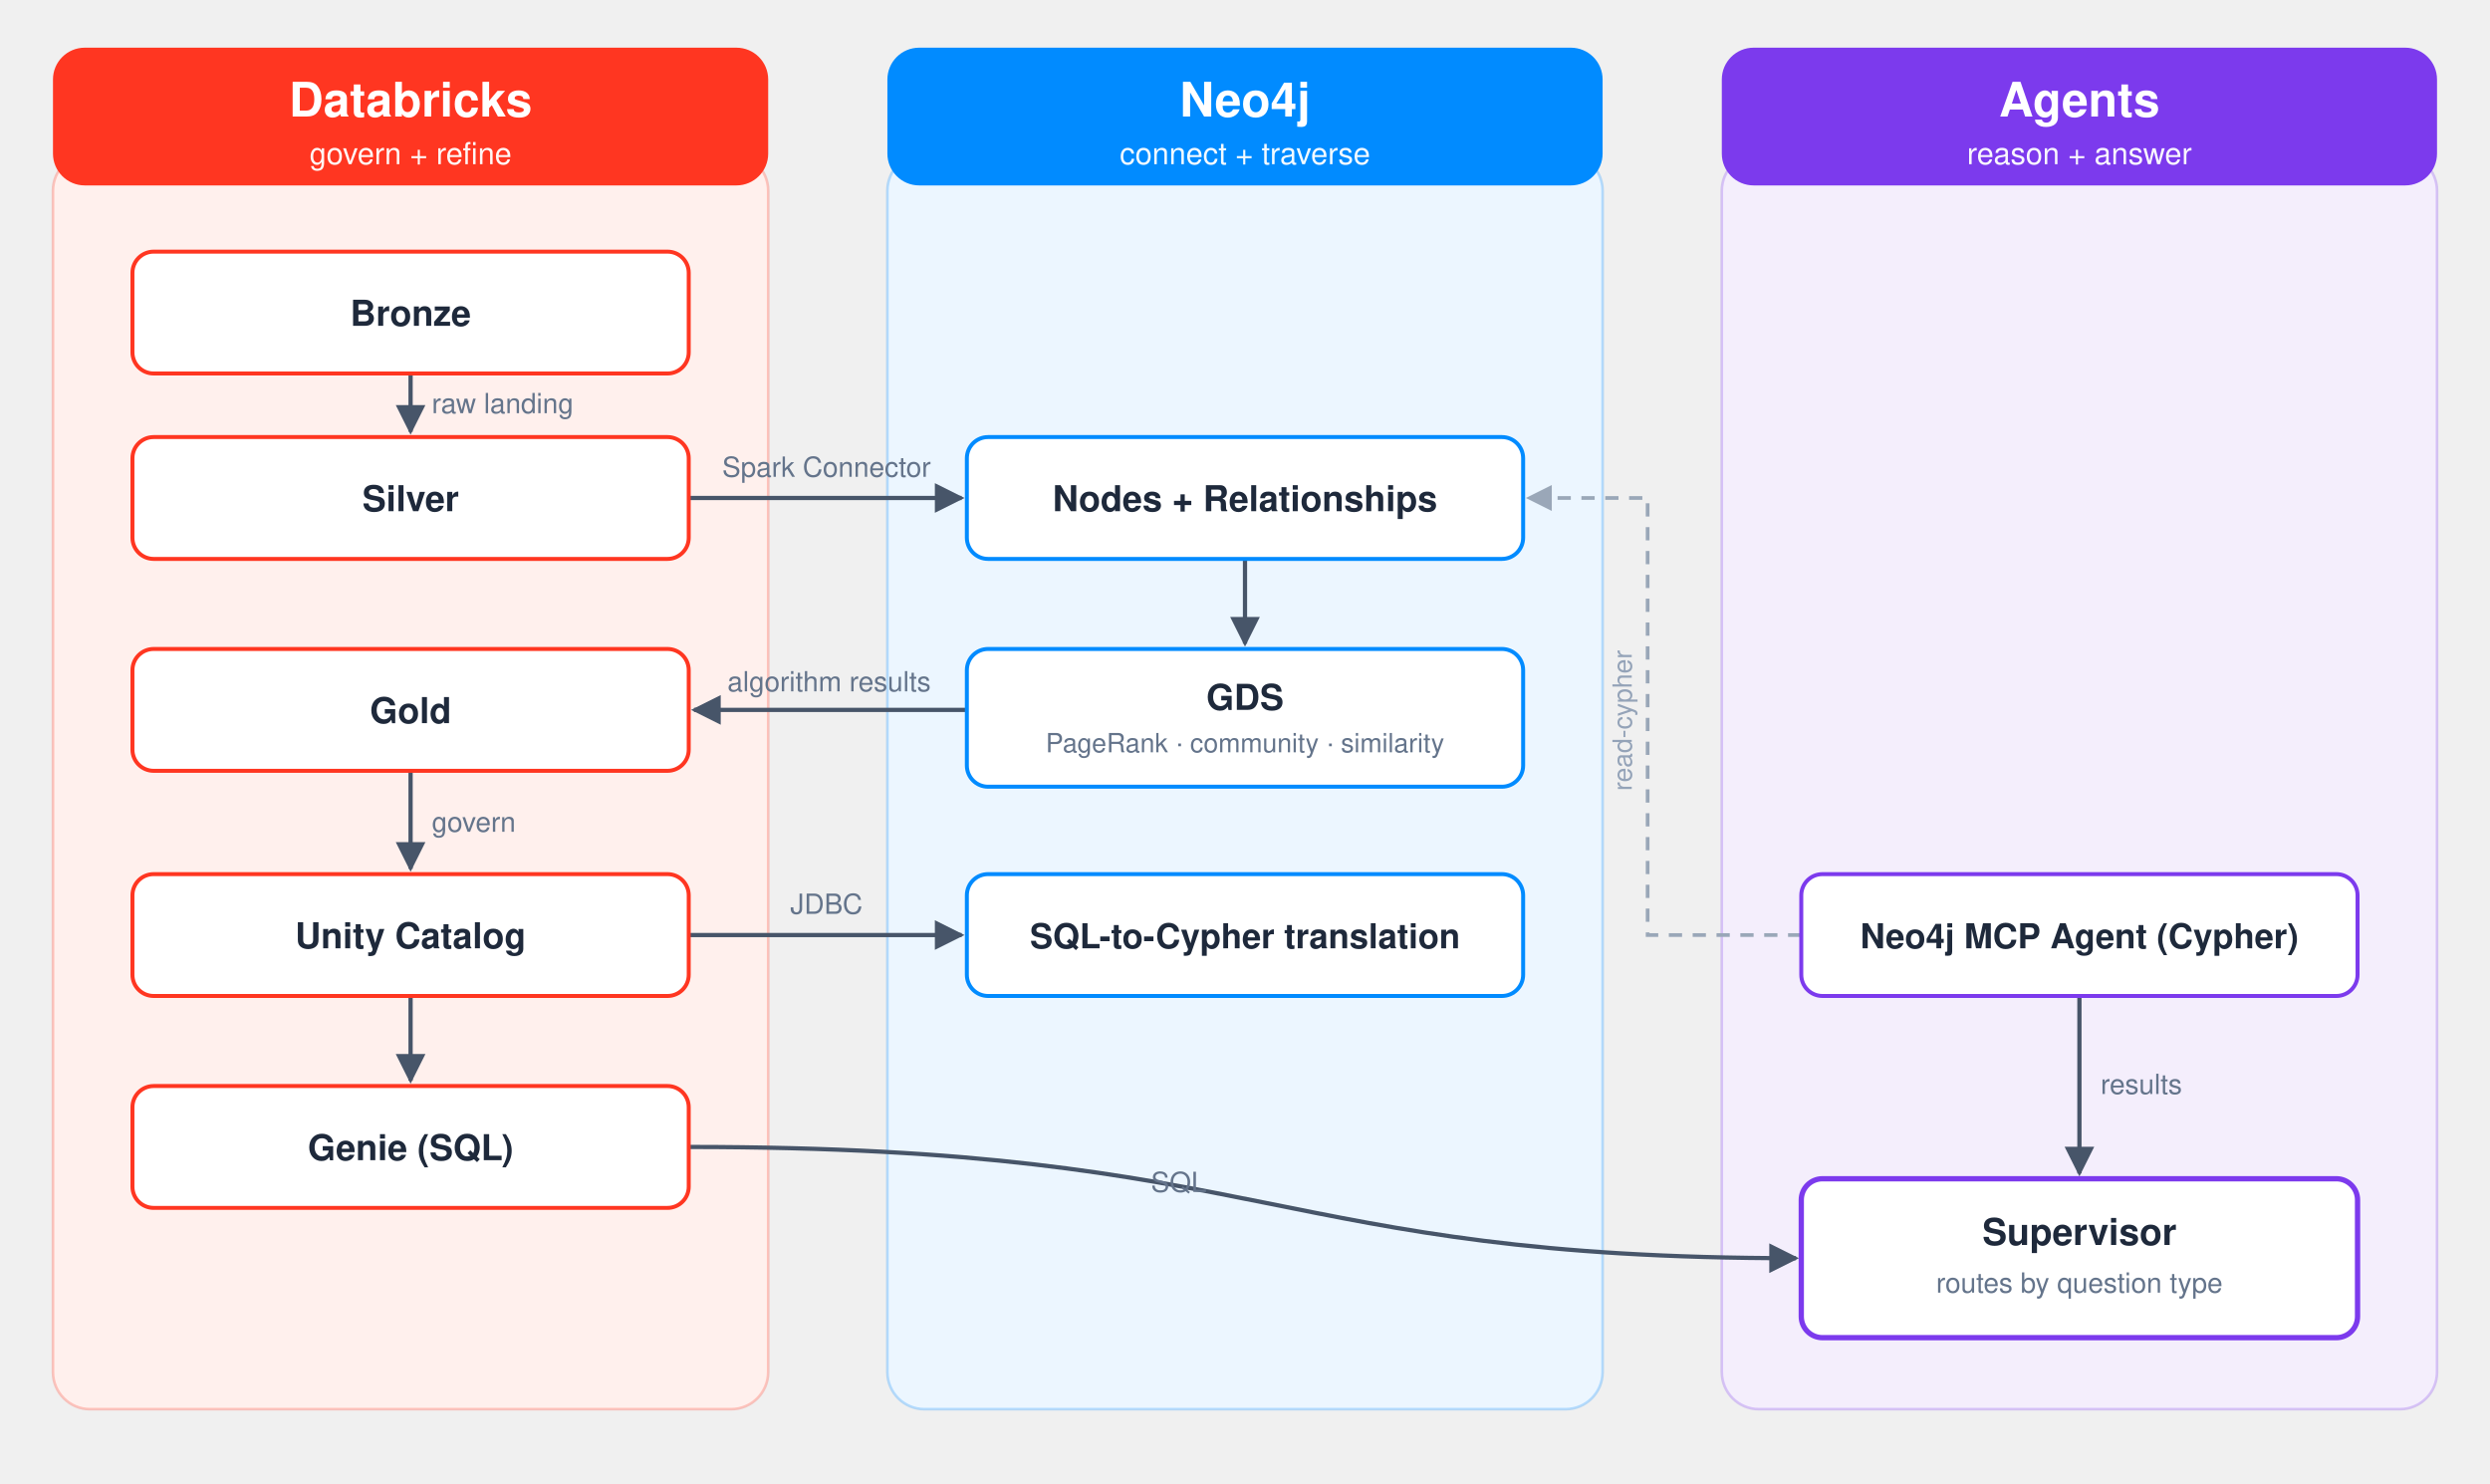
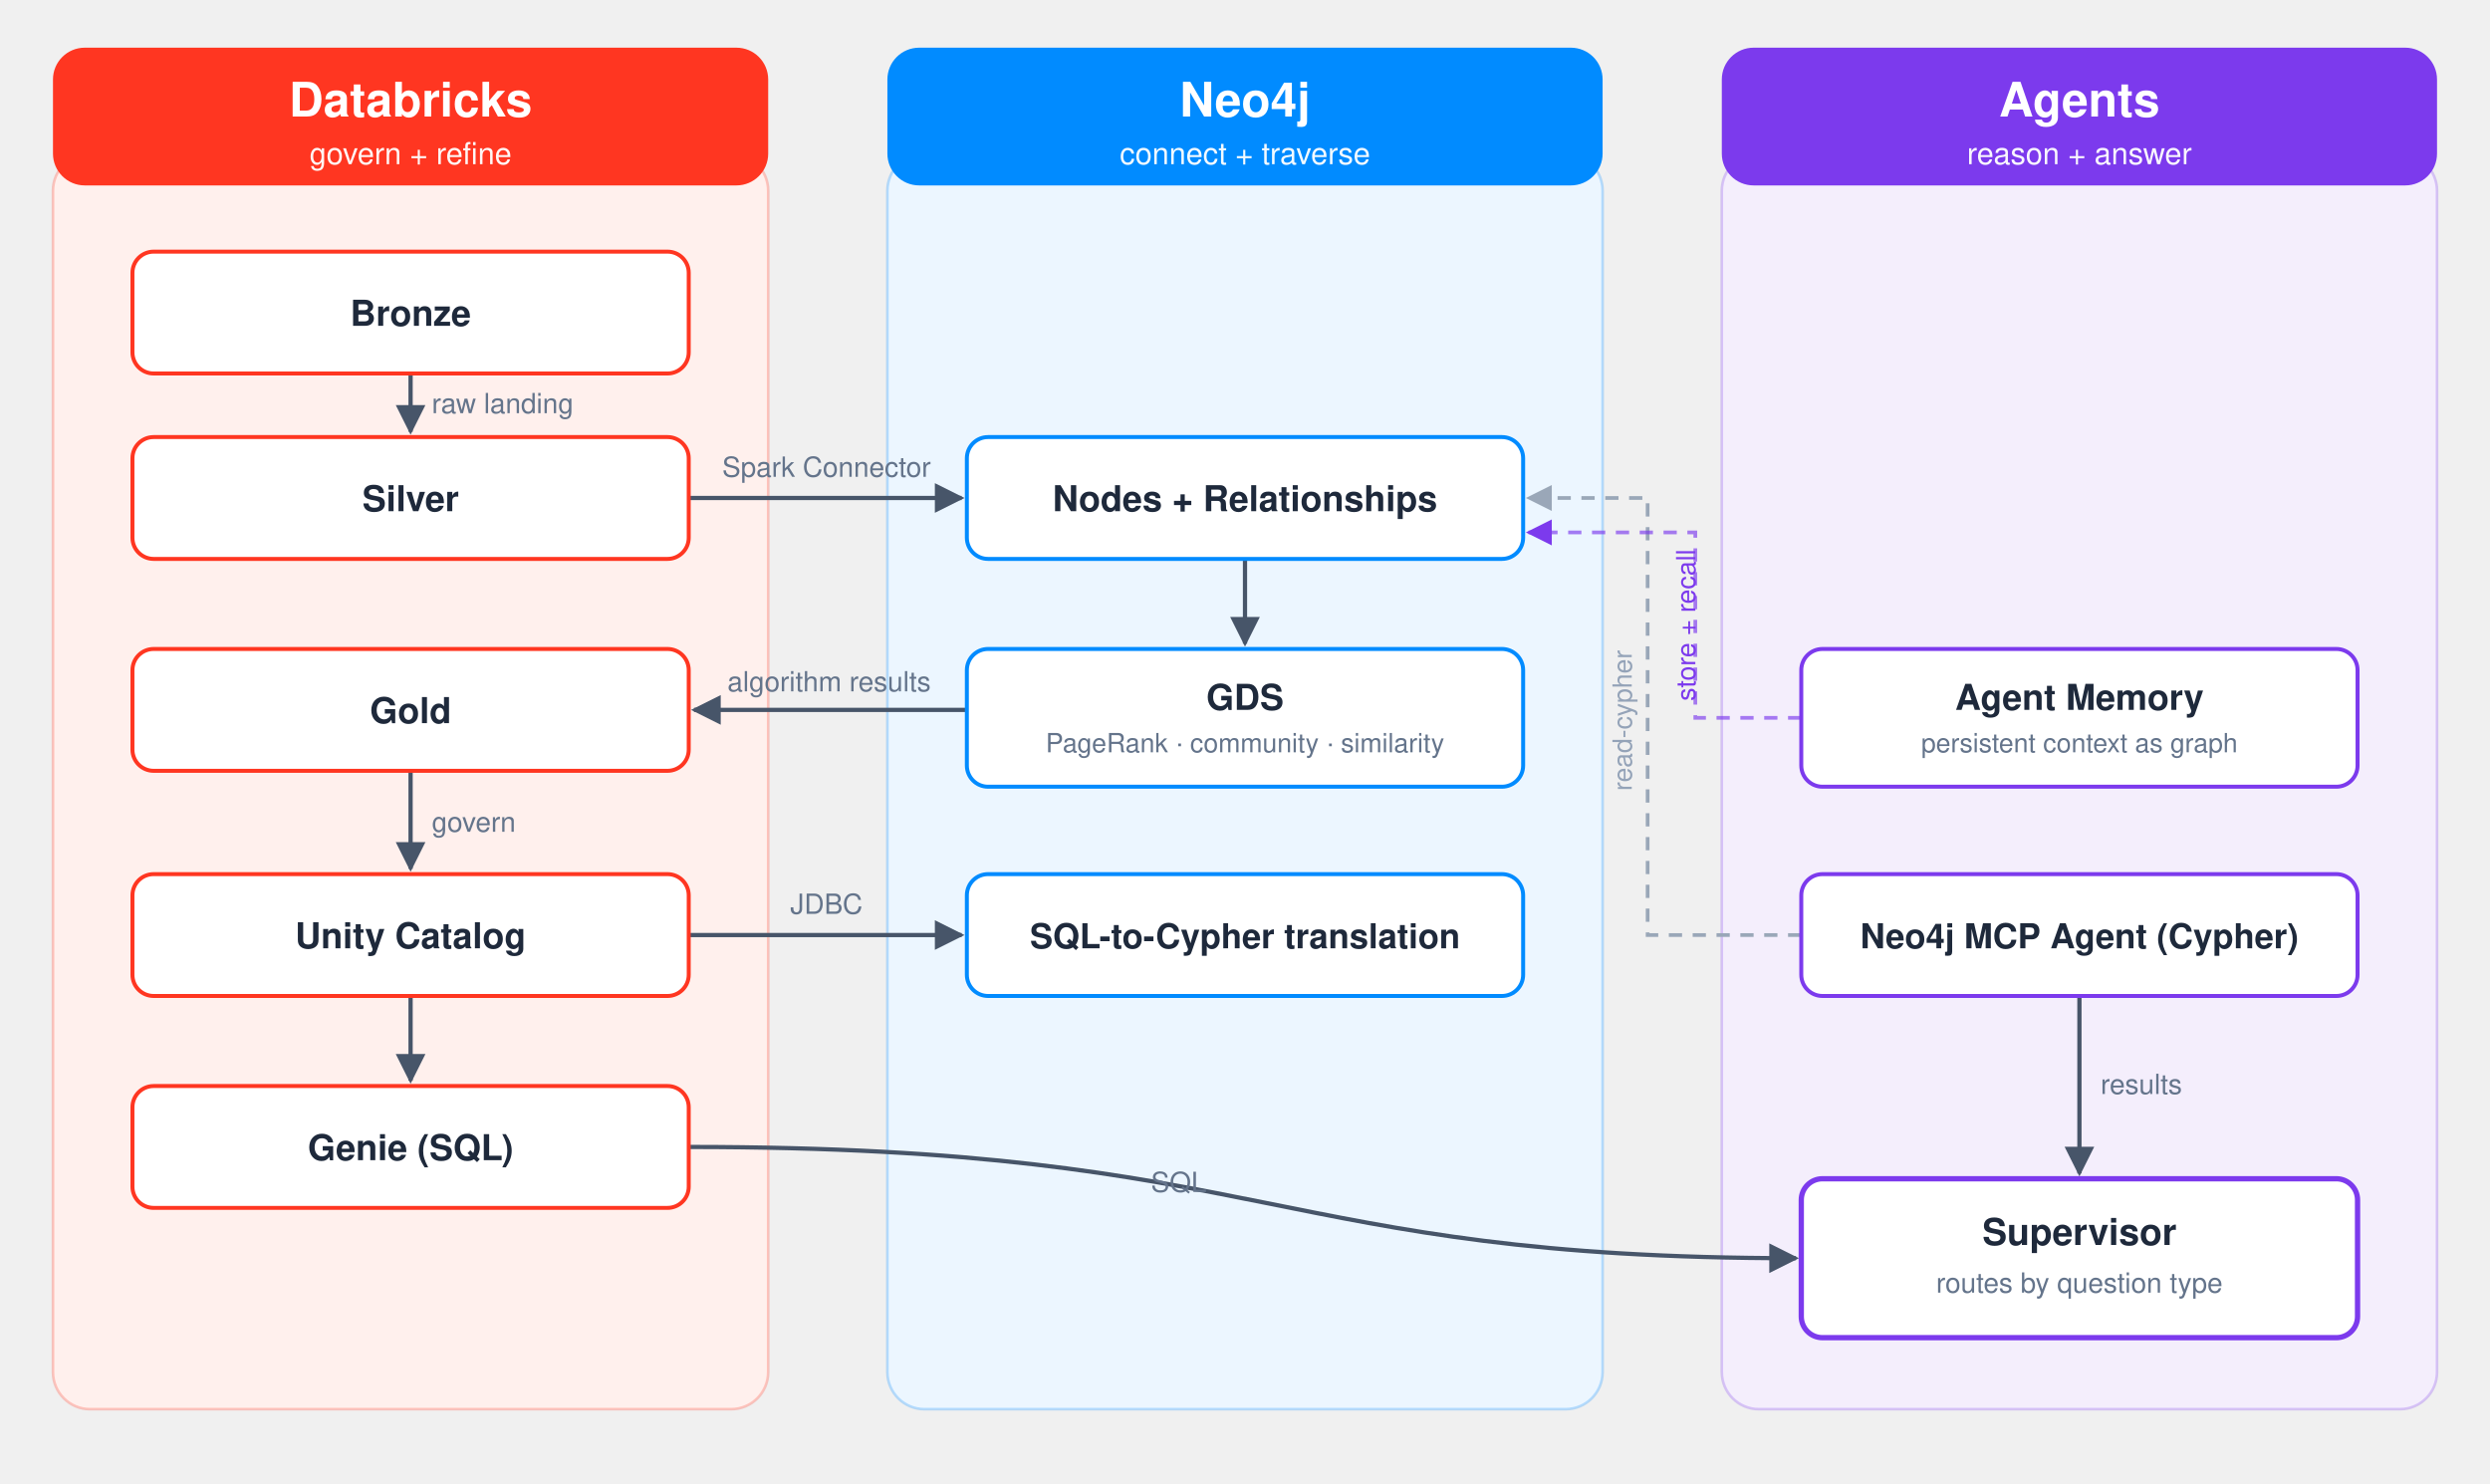
<svg xmlns="http://www.w3.org/2000/svg" viewBox="0 0 940 560" font-family="-apple-system, BlinkMacSystemFont, 'Segoe UI', Helvetica, Arial, sans-serif">
  <defs>
    <marker id="arrow" viewBox="0 0 10 10" refX="9" refY="5" markerWidth="7" markerHeight="7" orient="auto-start-reverse">
      <path d="M0,0 L10,5 L0,10 z" fill="#475569" />
    </marker>
    <marker id="arrowDash" viewBox="0 0 10 10" refX="9" refY="5" markerWidth="7" markerHeight="7" orient="auto-start-reverse">
      <path d="M0,0 L10,5 L0,10 z" fill="#9AA7B8" />
+     </marker>
+     <marker id="arrowMem" viewBox="0 0 10 10" refX="9" refY="5" markerWidth="7" markerHeight="7" orient="auto-start-reverse">
+       <path d="M0,0 L10,5 L0,10 z" fill="#7C3AED" />
    </marker>
  </defs>
  <rect x="20" y="58" width="270" height="474" rx="14" fill="#FFF0ED" stroke="#FF3621" stroke-opacity="0.25" />
  <rect x="20" y="18" width="270" height="52" rx="12" fill="#FF3621" />
  <text x="155" y="44" text-anchor="middle" fill="#ffffff" font-size="18" font-weight="700">Databricks</text>
  <text x="155" y="62" text-anchor="middle" fill="#ffffff" font-size="11.5" opacity="0.95">govern + refine</text>
  <rect x="335" y="58" width="270" height="474" rx="14" fill="#ECF6FF" stroke="#018BFF" stroke-opacity="0.25" />
  <rect x="335" y="18" width="270" height="52" rx="12" fill="#018BFF" />
  <text x="470" y="44" text-anchor="middle" fill="#ffffff" font-size="18" font-weight="700">Neo4j</text>
  <text x="470" y="62" text-anchor="middle" fill="#ffffff" font-size="11.5" opacity="0.95">connect + traverse</text>
  <rect x="650" y="58" width="270" height="474" rx="14" fill="#F4EEFC" stroke="#7C3AED" stroke-opacity="0.25" />
  <rect x="650" y="18" width="270" height="52" rx="12" fill="#7C3AED" />
  <text x="785" y="44" text-anchor="middle" fill="#ffffff" font-size="18" font-weight="700">Agents</text>
  <text x="785" y="62" text-anchor="middle" fill="#ffffff" font-size="11.5" opacity="0.95">reason + answer</text>
  <line x1="155" y1="141" x2="155" y2="163" stroke="#475569" stroke-width="1.6" marker-end="url(#arrow)" />
  <text x="163" y="156" fill="#64748B" font-size="10.5">raw landing</text>
  <line x1="260" y1="188" x2="363" y2="188" stroke="#475569" stroke-width="1.6" marker-end="url(#arrow)" />
  <text x="312" y="180" text-anchor="middle" fill="#64748B" font-size="10.5">Spark Connector</text>
  <line x1="470" y1="211" x2="470" y2="243" stroke="#475569" stroke-width="1.6" marker-end="url(#arrow)" />
  <line x1="365" y1="268" x2="262" y2="268" stroke="#475569" stroke-width="1.6" marker-end="url(#arrow)" />
  <text x="313" y="261" text-anchor="middle" fill="#64748B" font-size="10.5">algorithm results</text>
  <line x1="155" y1="291" x2="155" y2="328" stroke="#475569" stroke-width="1.6" marker-end="url(#arrow)" />
  <text x="163" y="314" fill="#64748B" font-size="10.5">govern</text>
  <line x1="260" y1="353" x2="363" y2="353" stroke="#475569" stroke-width="1.6" marker-end="url(#arrow)" />
  <text x="312" y="345" text-anchor="middle" fill="#64748B" font-size="10.5">JDBC</text>
  <line x1="155" y1="376" x2="155" y2="408" stroke="#475569" stroke-width="1.6" marker-end="url(#arrow)" />
  <path d="M260,433 C 480,433 480,475 678,475" fill="none" stroke="#475569" stroke-width="1.6" marker-end="url(#arrow)" />
  <text x="445" y="450" text-anchor="middle" fill="#64748B" font-size="10.5">SQL</text>
  <line x1="785" y1="376" x2="785" y2="443" stroke="#475569" stroke-width="1.6" marker-end="url(#arrow)" />
  <text x="793" y="413" fill="#64748B" font-size="10.5">results</text>
  <path d="M680,353 L622,353 L622,188 L577,188" fill="none" stroke="#9AA7B8" stroke-width="1.4" stroke-dasharray="5 4" marker-end="url(#arrowDash)" />
  <text x="616" y="272" text-anchor="middle" fill="#94A3B8" font-size="10" transform="rotate(-90 616 272)">read-cypher</text>
+   <path d="M680,271 L640,271 L640,201 L577,201" fill="none" stroke="#7C3AED" stroke-opacity="0.65" stroke-width="1.4" stroke-dasharray="5 4" marker-end="url(#arrowMem)" />
+   <text x="640" y="236" text-anchor="middle" fill="#7C3AED" font-size="10" transform="rotate(-90 640 236)">store + recall</text>
  <g>
    <rect x="50" y="95" width="210" height="46" rx="8" fill="#ffffff" stroke="#FF3621" stroke-width="1.5" />
    <text x="155" y="123" text-anchor="middle" fill="#1E293B" font-size="13.5" font-weight="600">Bronze</text>
    <rect x="50" y="165" width="210" height="46" rx="8" fill="#ffffff" stroke="#FF3621" stroke-width="1.5" />
    <text x="155" y="193" text-anchor="middle" fill="#1E293B" font-size="13.5" font-weight="600">Silver</text>
    <rect x="50" y="245" width="210" height="46" rx="8" fill="#ffffff" stroke="#FF3621" stroke-width="1.5" />
    <text x="155" y="273" text-anchor="middle" fill="#1E293B" font-size="13.5" font-weight="600">Gold</text>
    <rect x="50" y="330" width="210" height="46" rx="8" fill="#ffffff" stroke="#FF3621" stroke-width="1.5" />
    <text x="155" y="358" text-anchor="middle" fill="#1E293B" font-size="13.5" font-weight="600">Unity Catalog</text>
    <rect x="50" y="410" width="210" height="46" rx="8" fill="#ffffff" stroke="#FF3621" stroke-width="1.5" />
    <text x="155" y="438" text-anchor="middle" fill="#1E293B" font-size="13.5" font-weight="600">Genie (SQL)</text>
  </g>
  <g>
    <rect x="365" y="165" width="210" height="46" rx="8" fill="#ffffff" stroke="#018BFF" stroke-width="1.5" />
    <text x="470" y="193" text-anchor="middle" fill="#1E293B" font-size="13.5" font-weight="600">Nodes + Relationships</text>
    <rect x="365" y="245" width="210" height="52" rx="8" fill="#ffffff" stroke="#018BFF" stroke-width="1.5" />
    <text x="470" y="268" text-anchor="middle" fill="#1E293B" font-size="13.5" font-weight="600">GDS</text>
    <text x="470" y="284" text-anchor="middle" fill="#64748B" font-size="10">PageRank · community · similarity</text>
    <rect x="365" y="330" width="210" height="46" rx="8" fill="#ffffff" stroke="#018BFF" stroke-width="1.5" />
    <text x="470" y="358" text-anchor="middle" fill="#1E293B" font-size="13" font-weight="600">SQL-to-Cypher translation</text>
  </g>
  <g>
+     <rect x="680" y="245" width="210" height="52" rx="8" fill="#ffffff" stroke="#7C3AED" stroke-width="1.5" />
+     <text x="785" y="268" text-anchor="middle" fill="#1E293B" font-size="13.5" font-weight="600">Agent Memory</text>
+     <text x="785" y="284" text-anchor="middle" fill="#64748B" font-size="10">persistent context as graph</text>
    <rect x="680" y="330" width="210" height="46" rx="8" fill="#ffffff" stroke="#7C3AED" stroke-width="1.5" />
    <text x="785" y="358" text-anchor="middle" fill="#1E293B" font-size="13" font-weight="600">Neo4j MCP Agent (Cypher)</text>
    <rect x="680" y="445" width="210" height="60" rx="8" fill="#ffffff" stroke="#7C3AED" stroke-width="2" />
    <text x="785" y="470" text-anchor="middle" fill="#1E293B" font-size="14" font-weight="700">Supervisor</text>
    <text x="785" y="488" text-anchor="middle" fill="#64748B" font-size="10.5">routes by question type</text>
  </g>
</svg>
